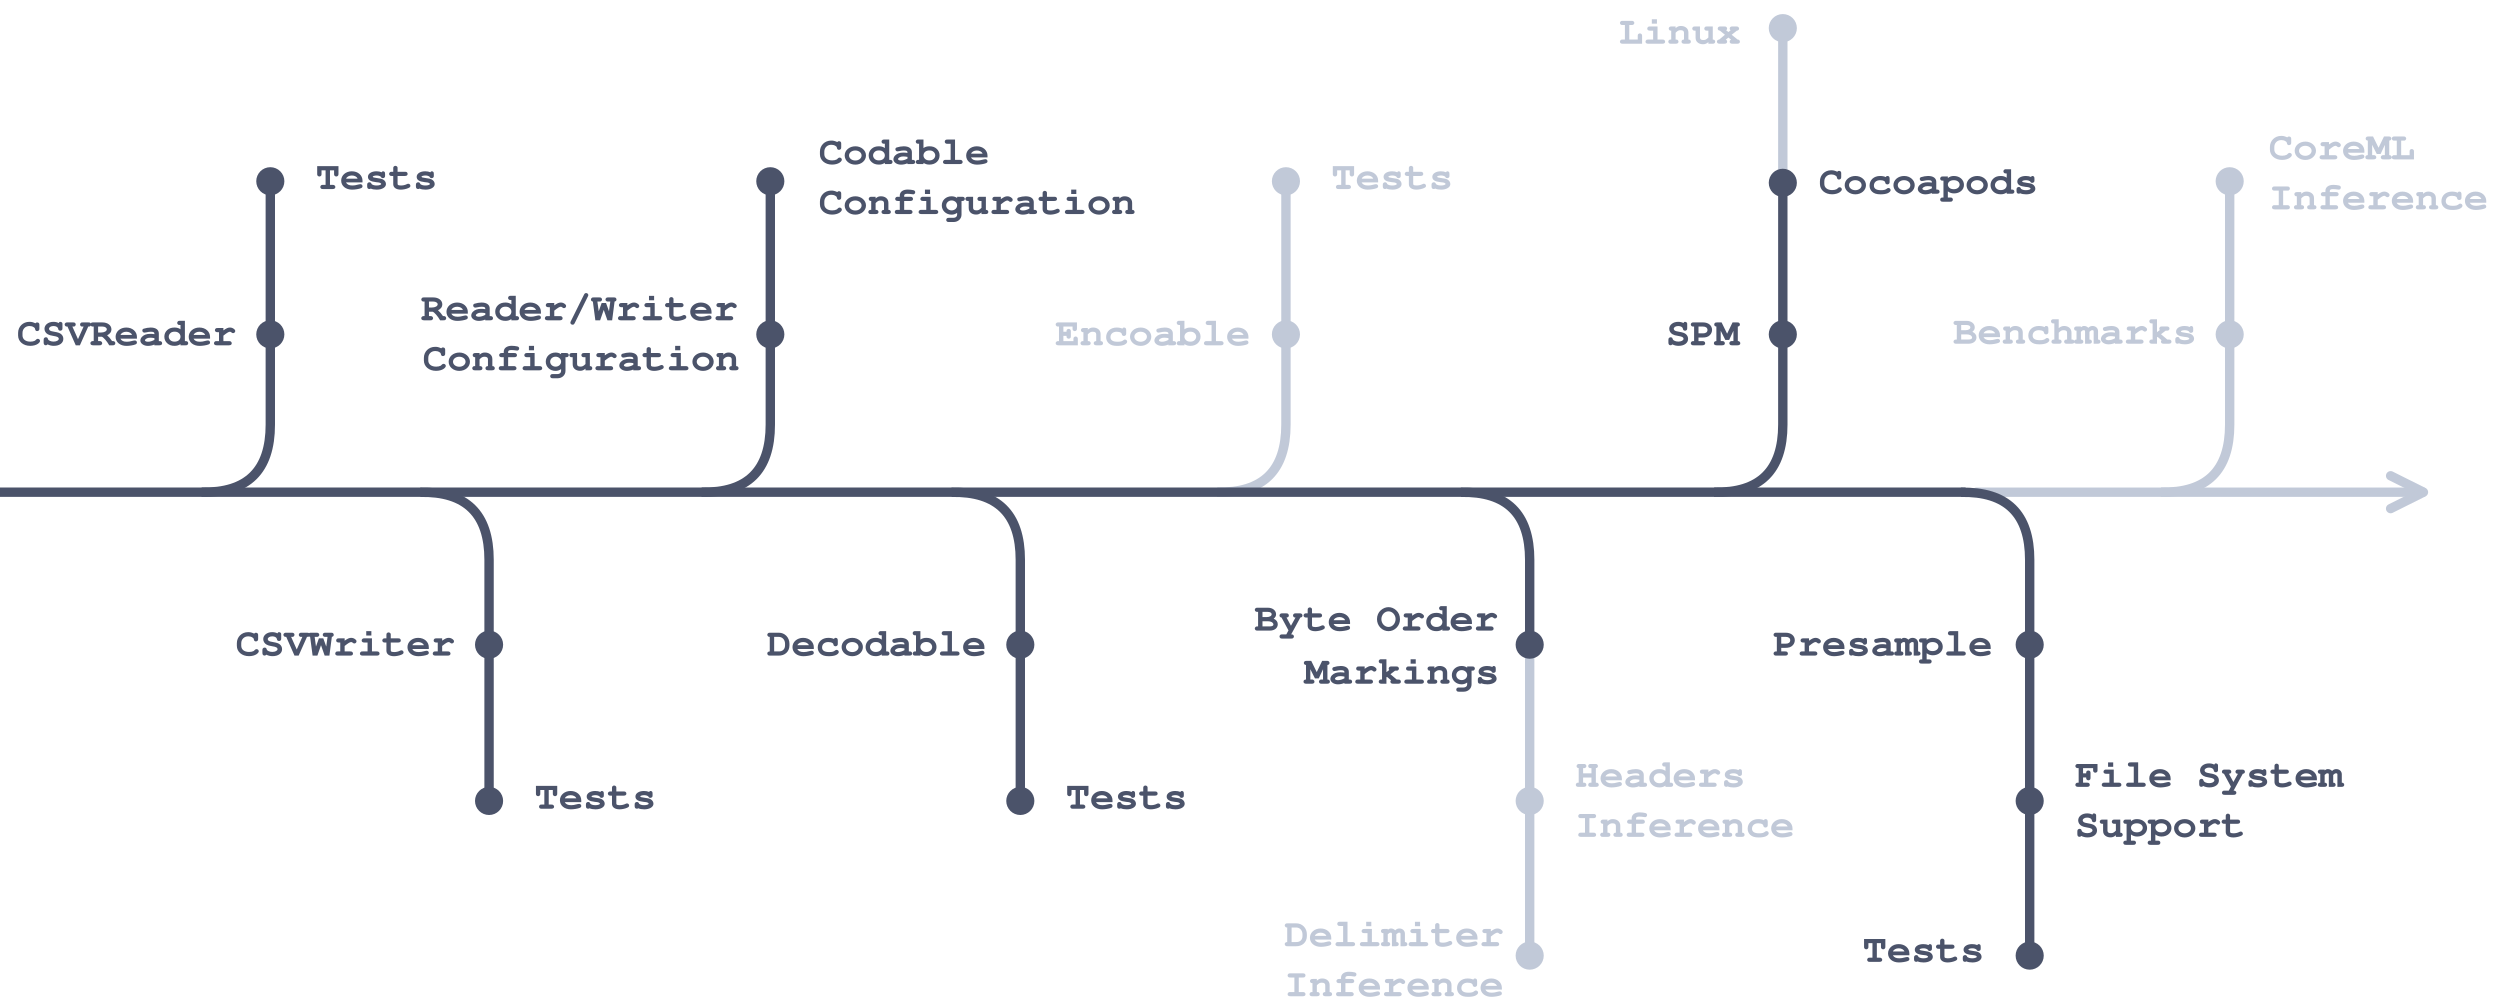
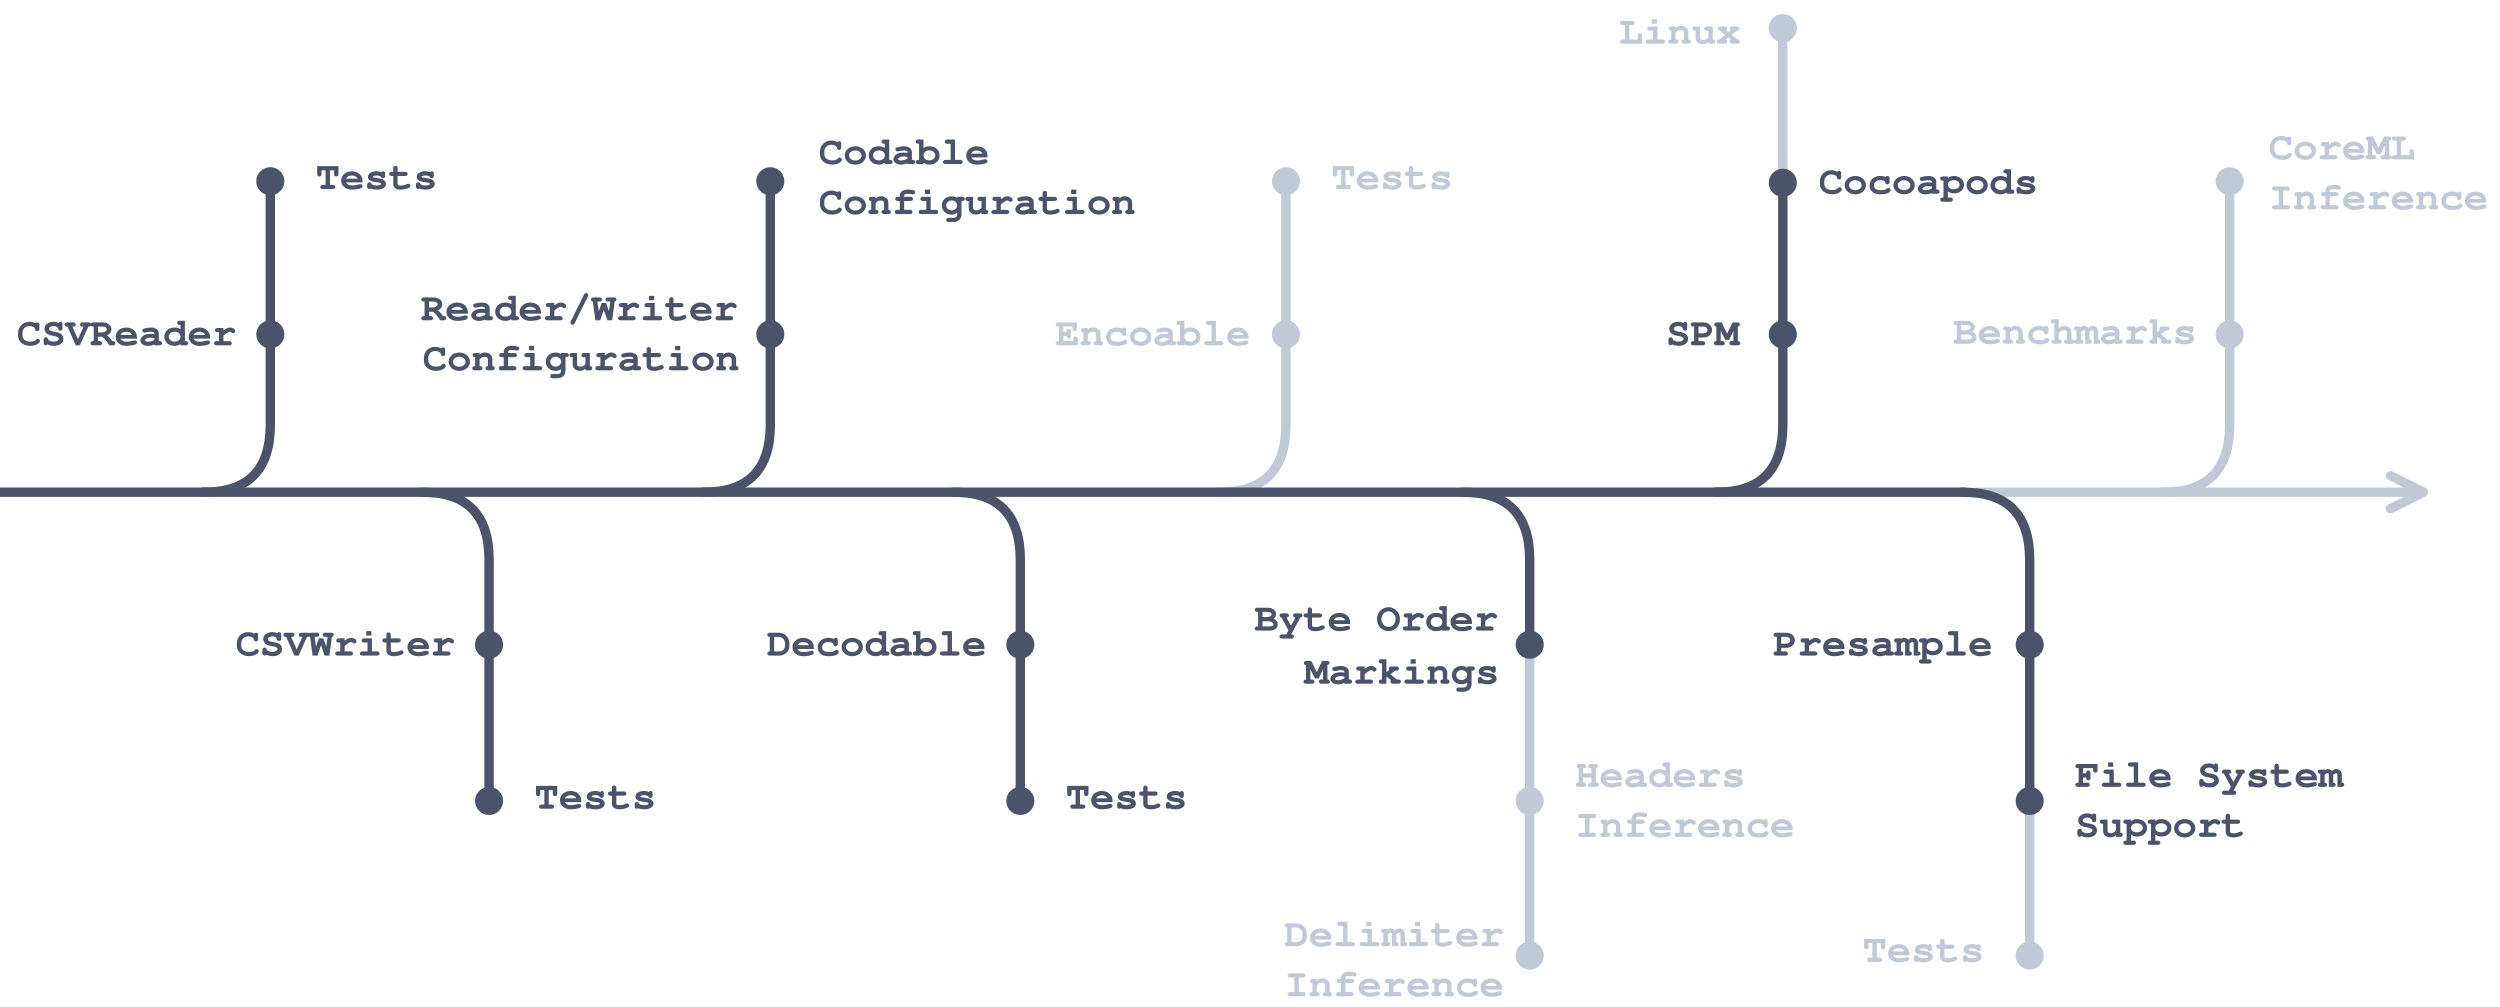
<svg xmlns="http://www.w3.org/2000/svg" height="322" viewBox="0 0 800 322" width="800">
  <g fill="none" fill-rule="evenodd">
    <g stroke="#c1c9d8" stroke-linecap="round" stroke-width="3" transform="translate(632.5 151.5)">
      <path d="m132.5 6.75 10 5" transform="matrix(1 0 0 -1 0 18)" />
      <path d="m132.5.75 10 5" />
      <path d="m0 6h143" />
    </g>
    <g transform="translate(5 47.5)">
      <path d="m59.5 109.991c14.667.293 22-6.909 22-21.605 0-14.696 0-40.583 0-77.66" stroke="#4b536a" stroke-width="3" />
      <g fill="#4b536a">
        <g transform="translate(77)">
          <text font-family="Courier-Bold, Courier" font-size="13" font-weight="bold">
            <tspan x="19" y="13">Tests</tspan>
          </text>
          <circle cx="4.5" cy="10.5" fill-rule="nonzero" r="4.5" />
        </g>
        <g transform="translate(.417 50)">
          <text font-family="Courier-Bold, Courier" font-size="13" font-weight="bold">
            <tspan x="0" y="13">CSVReader</tspan>
          </text>
          <circle cx="81.083" cy="9.5" fill-rule="nonzero" r="4.5" />
        </g>
      </g>
    </g>
    <path d="m59.5 99.991c14.667.293 22-6.909 22-21.605 0-14.696 0-40.583 0-77.66" stroke="#4b536a" stroke-width="3" transform="matrix(1 0 0 -1 75 257.526)" />
    <g fill="#4b536a" transform="translate(152 245.8)">
      <text font-family="Courier-Bold, Courier" font-size="13" font-weight="bold">
        <tspan x="19" y="13">Tests</tspan>
      </text>
      <circle cx="4.5" cy="10.5" fill-rule="nonzero" r="4.5" />
    </g>
    <g fill="#4b536a" transform="translate(75.417 196.8)">
      <text font-family="Courier-Bold, Courier" font-size="13" font-weight="bold">
        <tspan x="0" y="13">CSVWriter</tspan>
      </text>
      <circle cx="81.083" cy="9.5" fill-rule="nonzero" r="4.5" />
    </g>
    <g transform="translate(134 39.5)">
      <path d="m90.5 117.991c14.667.293 22-6.909 22-21.605 0-14.696 0-40.583 0-77.66" stroke="#4b536a" stroke-width="3" />
      <g fill="#4b536a">
        <g transform="translate(108)">
          <text font-family="Courier-Bold, Courier" font-size="13" font-weight="bold">
            <tspan x="20" y="29">Configuration</tspan>
          </text>
          <text font-family="Courier-Bold, Courier" font-size="13" font-weight="bold">
            <tspan x="20" y="13">Codable</tspan>
          </text>
          <circle cx="4.5" cy="18.5" fill-rule="nonzero" r="4.5" />
        </g>
        <g transform="translate(.695 50)">
          <text font-family="Courier-Bold, Courier" font-size="13" font-weight="bold">
            <tspan x=".574" y="29">Configuration</tspan>
          </text>
          <text font-family="Courier-Bold, Courier" font-size="13" font-weight="bold">
            <tspan x="0" y="13">Reader/Writer</tspan>
          </text>
          <circle cx="111.805" cy="17.5" fill-rule="nonzero" r="4.5" />
        </g>
      </g>
    </g>
    <path d="m59.5 99.991c14.667.293 22-6.909 22-21.605 0-14.696 0-40.583 0-77.66" stroke="#4b536a" stroke-width="3" transform="matrix(1 0 0 -1 245 257.526)" />
    <g fill="#4b536a" transform="translate(322 245.8)">
      <text font-family="Courier-Bold, Courier" font-size="13" font-weight="bold">
        <tspan x="19" y="13">Tests</tspan>
      </text>
      <circle cx="4.5" cy="10.5" fill-rule="nonzero" r="4.5" />
    </g>
    <g fill="#4b536a" transform="translate(245.417 196.8)">
      <text font-family="Courier-Bold, Courier" font-size="13" font-weight="bold">
        <tspan x="0" y="13">Decodable</tspan>
      </text>
      <circle cx="81.083" cy="9.5" fill-rule="nonzero" r="4.5" />
    </g>
    <g transform="translate(337 47.5)">
      <path d="m52.5 109.991c14.667.293 22-6.909 22-21.605 0-14.696 0-40.583 0-77.66" stroke="#c1c9d8" stroke-width="3" />
      <g fill="#c1c9d8">
        <g transform="translate(70)">
          <text font-family="Courier-Bold, Courier" font-size="13" font-weight="bold">
            <tspan x="19" y="13">Tests</tspan>
          </text>
          <circle cx="4.5" cy="10.5" fill-rule="nonzero" r="4.5" />
        </g>
        <g transform="translate(.704 50)">
          <text font-family="Courier-Bold, Courier" font-size="13" font-weight="bold">
            <tspan x="0" y="13">Encoable</tspan>
          </text>
          <circle cx="73.796" cy="9.5" fill-rule="nonzero" r="4.5" />
        </g>
      </g>
    </g>
    <g transform="translate(401 156.8)">
      <path d="m66.5 49.491c14.667.293 22-6.909 22-21.605 0-14.696 0 9.917 0-27.16" stroke="#4b536a" stroke-width="3" transform="matrix(1 0 0 -1 0 50.226)" />
      <path d="m88.5 149.5v-100" stroke="#c1c9d8" stroke-width="3" />
      <g fill="#c1c9d8" transform="translate(9.417 133)">
        <text font-family="Courier-Bold, Courier" font-size="13" font-weight="bold">
          <tspan x=".583" y="29">Inference</tspan>
        </text>
        <text font-family="Courier-Bold, Courier" font-size="13" font-weight="bold">
          <tspan x=".583" y="13">Delimiter</tspan>
        </text>
        <circle cx="79.083" cy="16" fill-rule="nonzero" r="4.5" />
      </g>
      <g fill="#c1c9d8" transform="translate(84 82)">
        <text font-family="Courier-Bold, Courier" font-size="13" font-weight="bold">
          <tspan x="19" y="29">Inference</tspan>
        </text>
        <text font-family="Courier-Bold, Courier" font-size="13" font-weight="bold">
          <tspan x="19" y="13">Headers</tspan>
        </text>
        <circle cx="4.5" cy="17.5" fill-rule="nonzero" r="4.5" />
      </g>
      <g fill="#4b536a" transform="translate(.417 32)">
        <text font-family="Courier-Bold, Courier" font-size="13" font-weight="bold">
          <tspan x="16" y="30">Markings</tspan>
        </text>
        <text font-family="Courier-Bold, Courier" font-size="13" font-weight="bold">
          <tspan x="0" y="13">Byte Order</tspan>
        </text>
        <circle cx="88.083" cy="17.5" fill-rule="nonzero" r="4.5" />
      </g>
    </g>
    <g transform="translate(518 .5)">
      <path d="m30.5 156.991c14.667.293 22-6.909 22-21.605s0-73.4 0-77.386" stroke="#4b536a" stroke-width="3" />
      <path d="m52.5 58v-50" stroke="#c1c9d8" stroke-width="3" />
      <g fill="#c1c9d8" transform="translate(0 .5)">
        <text font-family="Courier-Bold, Courier" font-size="13" font-weight="bold">
          <tspan x="0" y="13">Linux</tspan>
        </text>
        <circle cx="52.5" cy="8" fill-rule="nonzero" r="4.5" />
      </g>
      <g fill="#4b536a">
        <g transform="translate(48 48.5)">
          <text font-family="Courier-Bold, Courier" font-size="13" font-weight="bold">
            <tspan x="16" y="13">Cocoapods</tspan>
          </text>
          <circle cx="4.5" cy="9.5" fill-rule="nonzero" r="4.5" />
        </g>
        <g transform="translate(15.139 97)">
          <text font-family="Courier-Bold, Courier" font-size="13" font-weight="bold">
            <tspan x="0" y="13">SPM</tspan>
          </text>
          <circle cx="37.361" cy="9.5" fill-rule="nonzero" r="4.5" />
        </g>
      </g>
    </g>
-     <path d="m60.5 148.991c14.667.293 22-6.909 22-21.605s0-89.583 0-126.66" stroke="#4b536a" stroke-width="3" transform="matrix(1 0 0 -1 567 306.526)" />
-     <g fill="#4b536a">
-       <g transform="translate(595.417 294.8)">
+     <g transform="translate(567 156.8)">
+       <path d="m60.5 99.491c14.667.293 22-6.909 22-21.605 0-14.696 0-40.083 0-77.16" stroke="#4b536a" stroke-width="3" transform="matrix(1 0 0 -1 0 100.226)" />
+       <path d="m82.5 149.5v-50" stroke="#c1c9d8" stroke-width="3" />
+       <g fill="#c1c9d8" transform="translate(28.417 138)">
        <text font-family="Courier-Bold, Courier" font-size="13" font-weight="bold">
          <tspan x=".583" y="13">Tests</tspan>
        </text>
        <circle cx="54.083" cy="11" fill-rule="nonzero" r="4.5" />
      </g>
-       <g transform="translate(645 238.8)">
-         <text font-family="Courier-Bold, Courier" font-size="13" font-weight="bold">
-           <tspan x="19" y="29">Support</tspan>
-         </text>
-         <text font-family="Courier-Bold, Courier" font-size="13" font-weight="bold">
-           <tspan x="19" y="13">File System</tspan>
-         </text>
-         <circle cx="4.5" cy="17.5" fill-rule="nonzero" r="4.5" />
-       </g>
-       <g transform="translate(567.417 196.8)">
-         <text font-family="Courier-Bold, Courier" font-size="13" font-weight="bold">
-           <tspan x="0" y="13">Presample</tspan>
-         </text>
-         <circle cx="82.083" cy="9.5" fill-rule="nonzero" r="4.5" />
+       <g fill="#4b536a">
+         <g transform="translate(78 82)">
+           <text font-family="Courier-Bold, Courier" font-size="13" font-weight="bold">
+             <tspan x="19" y="29">Support</tspan>
+           </text>
+           <text font-family="Courier-Bold, Courier" font-size="13" font-weight="bold">
+             <tspan x="19" y="13">File System</tspan>
+           </text>
+           <circle cx="4.5" cy="17.5" fill-rule="nonzero" r="4.5" />
+         </g>
+         <g transform="translate(.417 40)">
+           <text font-family="Courier-Bold, Courier" font-size="13" font-weight="bold">
+             <tspan x="0" y="13">Presample</tspan>
+           </text>
+           <circle cx="82.083" cy="9.5" fill-rule="nonzero" r="4.5" />
+         </g>
      </g>
    </g>
    <g transform="translate(624 37.5)">
      <path d="m67.5 119.991c14.667.293 22-6.909 22-21.605 0-14.696 0-40.583 0-77.66" stroke="#c1c9d8" stroke-width="3" />
      <g fill="#c1c9d8">
        <g transform="translate(85)">
          <text font-family="Courier-Bold, Courier" font-size="13" font-weight="bold">
            <tspan x="17" y="13.5">CoreML</tspan>
          </text>
          <text font-family="Courier-Bold, Courier" font-size="13" font-weight="bold">
            <tspan x="17" y="29.5">Inference</tspan>
          </text>
          <circle cx="4.5" cy="20.5" fill-rule="nonzero" r="4.5" />
        </g>
        <g transform="translate(.704 59)">
          <text font-family="Courier-Bold, Courier" font-size="13" font-weight="bold">
            <tspan x=".296" y="13.5">Benchmarks</tspan>
          </text>
          <circle cx="88.796" cy="10.5" fill-rule="nonzero" r="4.5" />
        </g>
      </g>
    </g>
    <path d="m1 157.5h626.5" stroke="#4b536a" stroke-linecap="square" stroke-width="3" />
  </g>
</svg>
